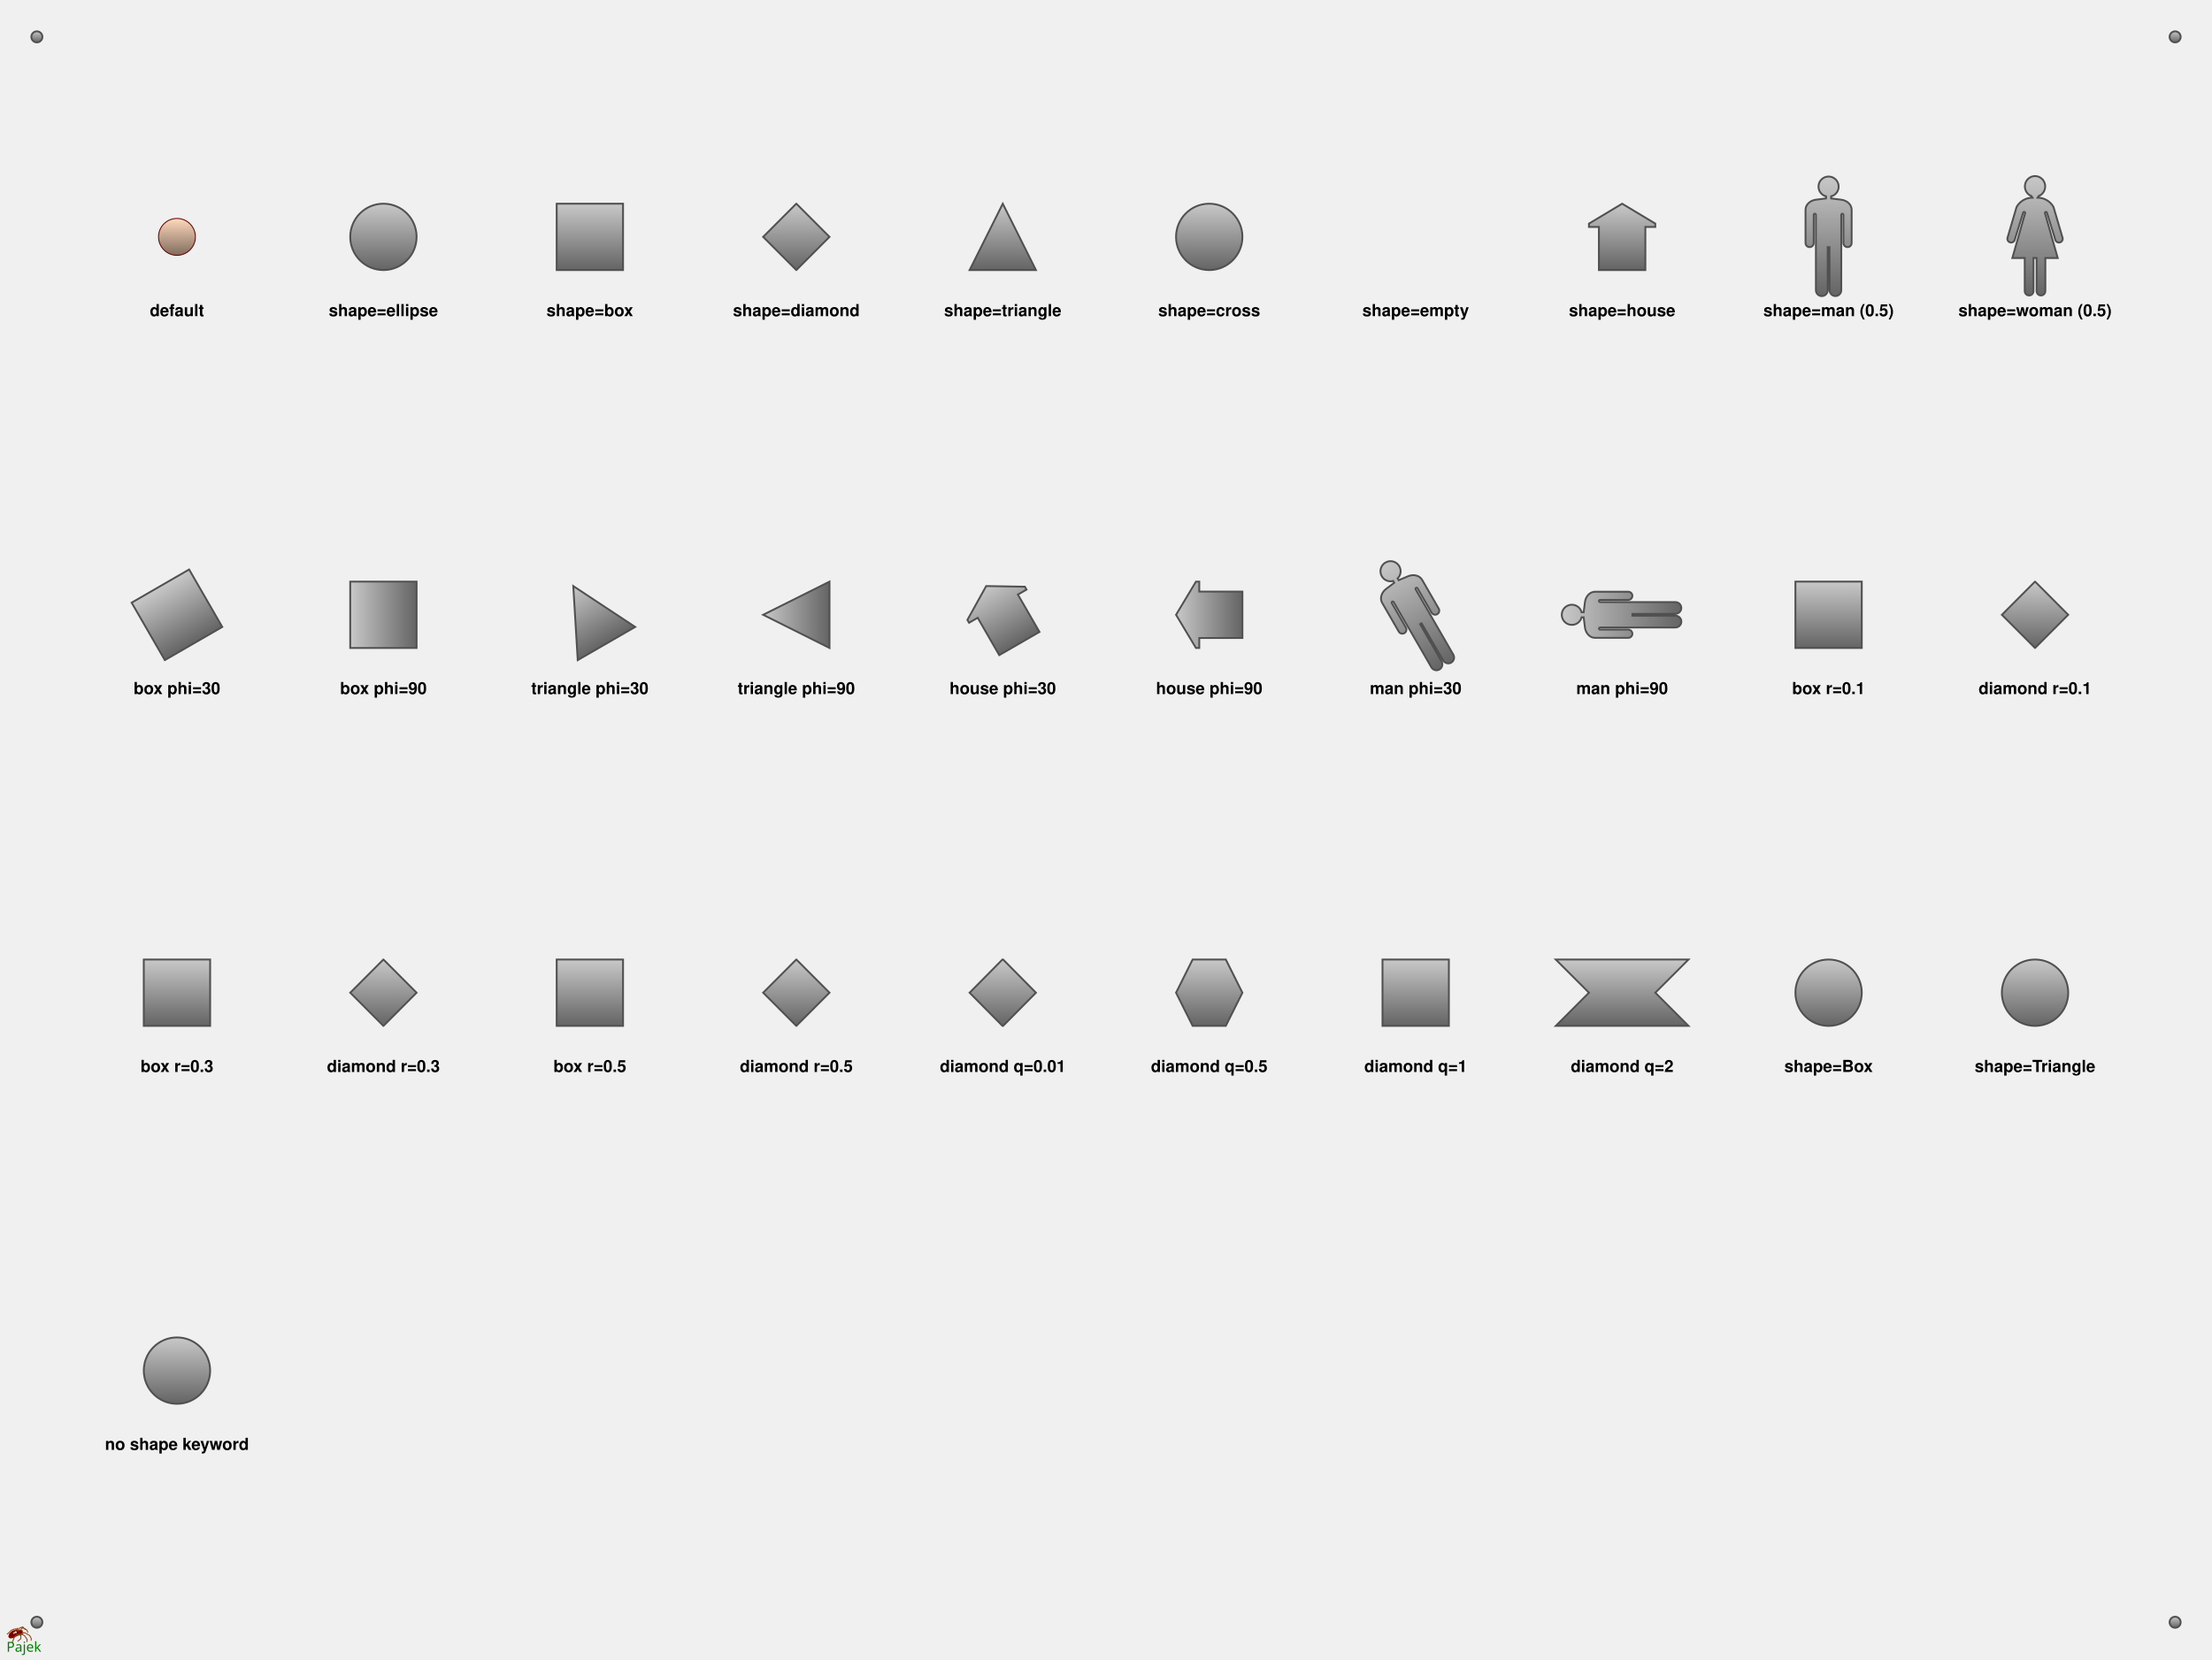
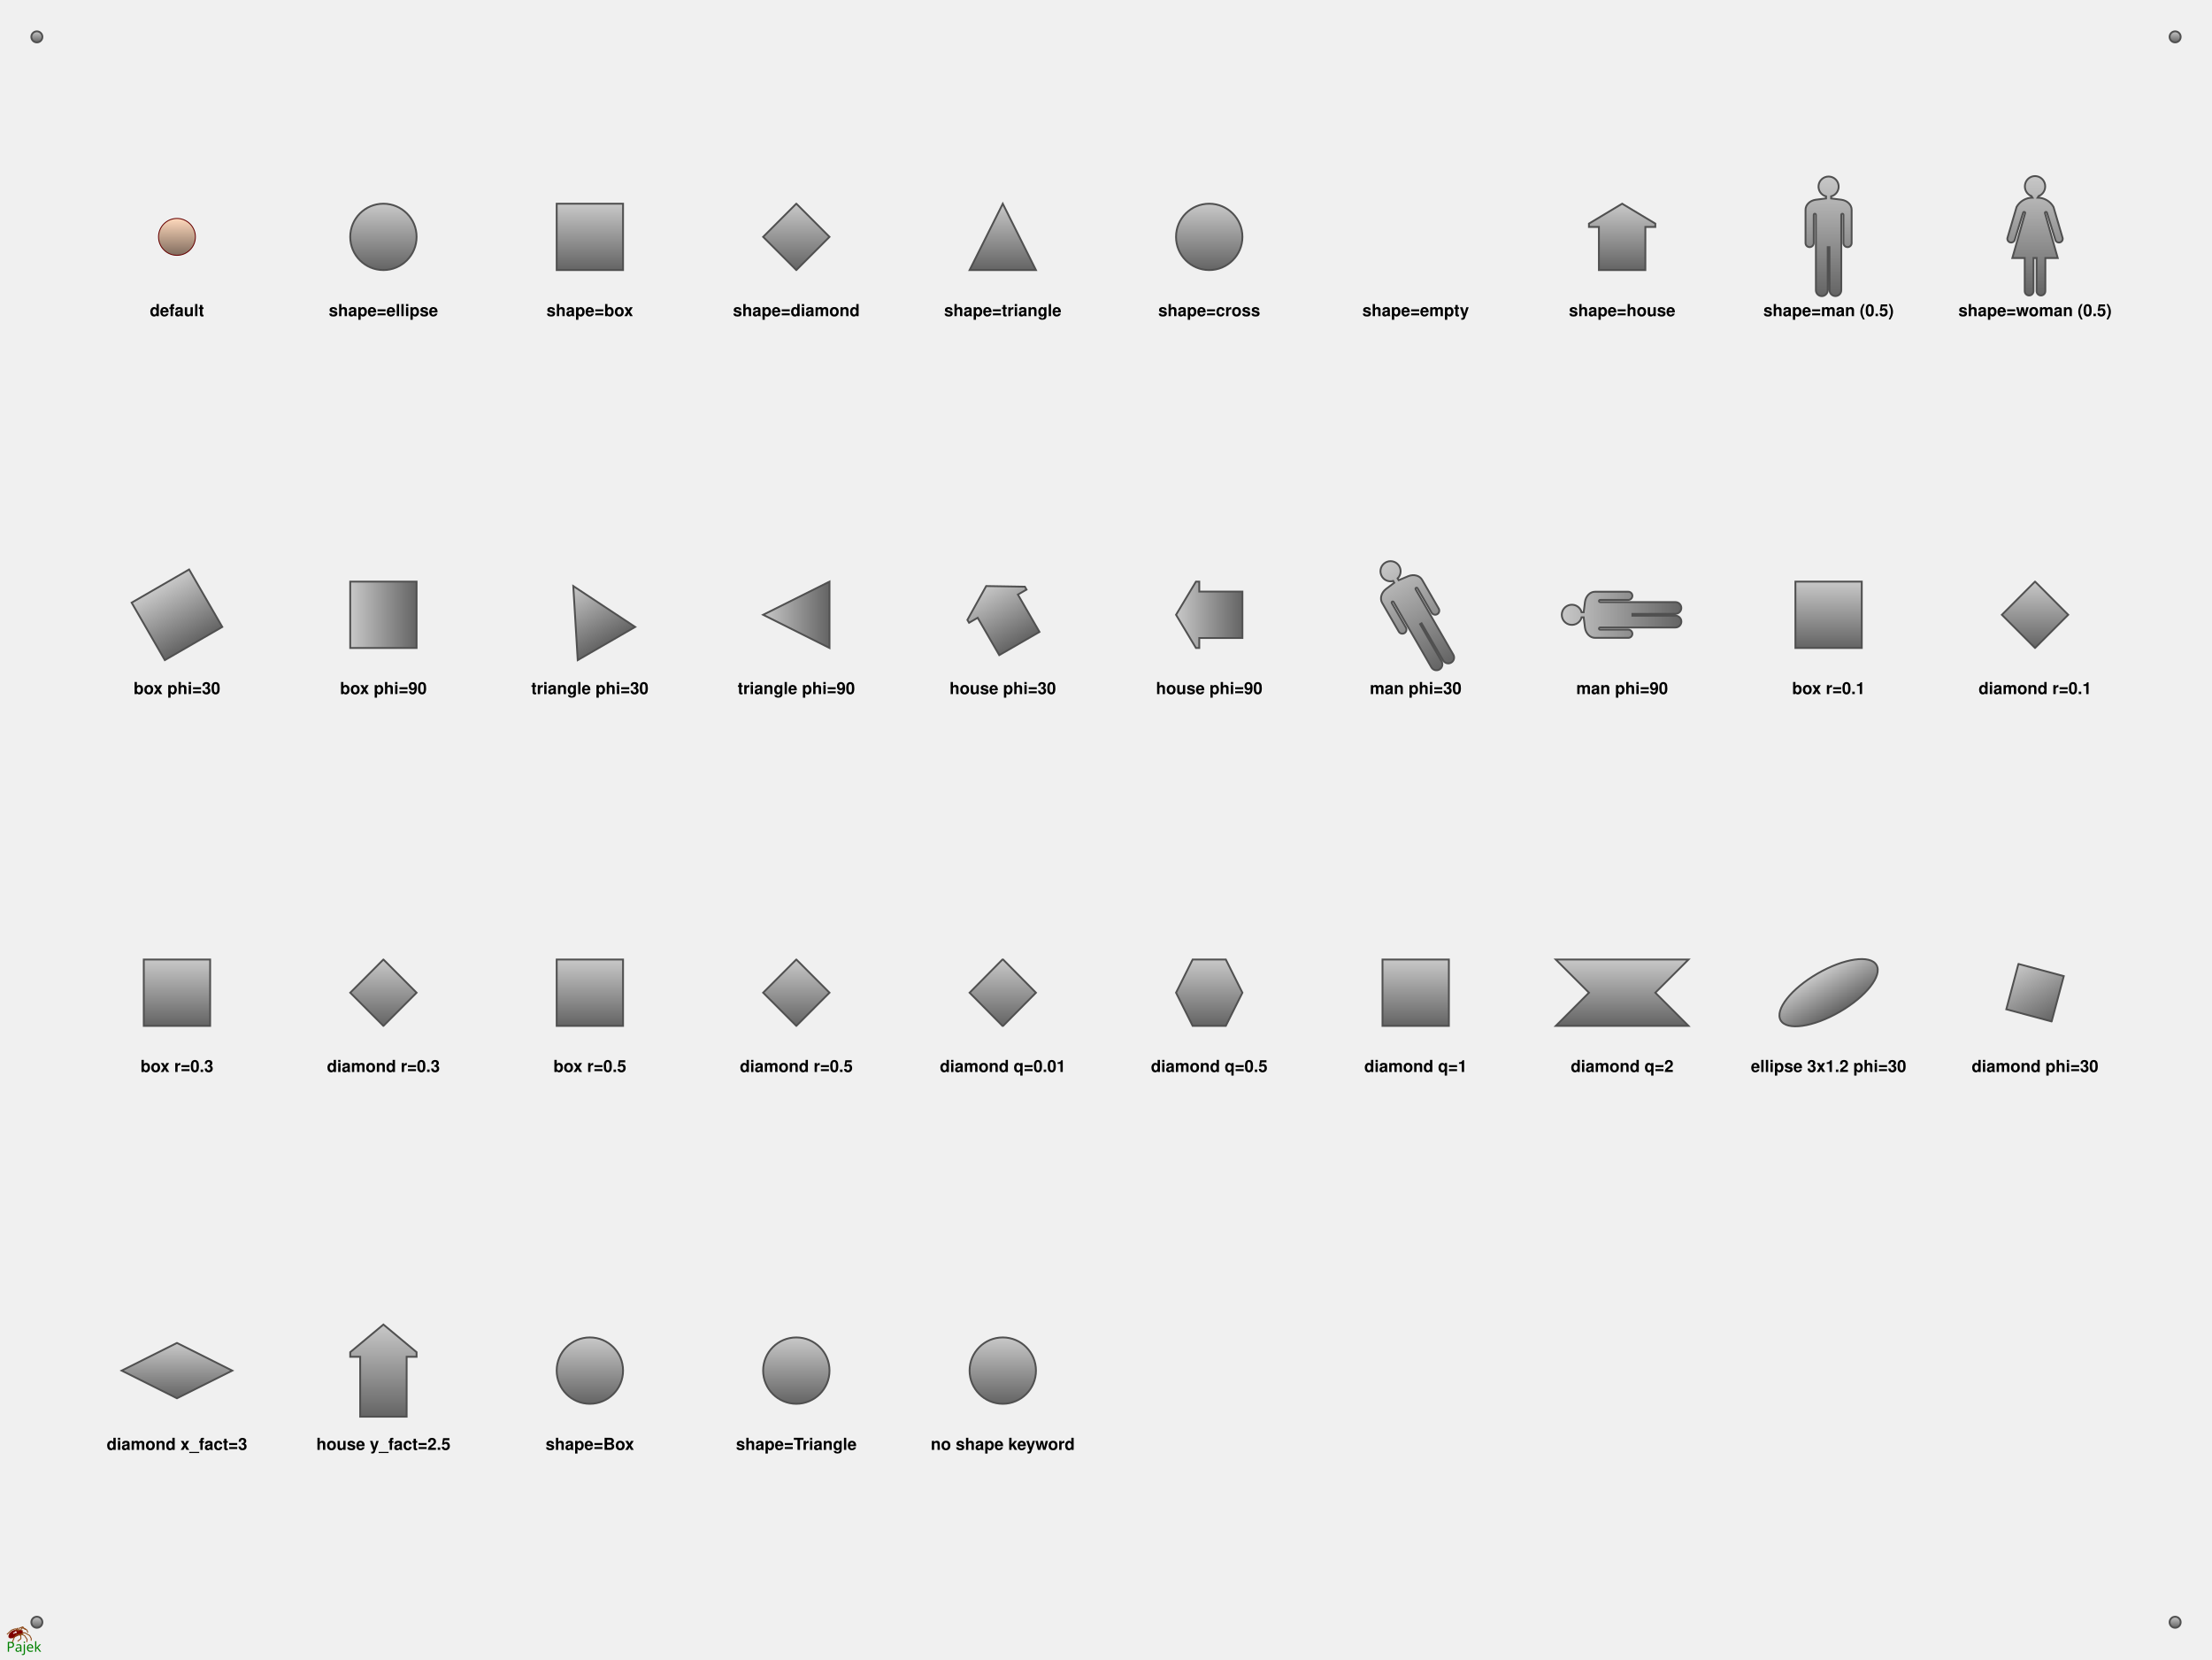
<svg xmlns="http://www.w3.org/2000/svg" xml:space="preserve" viewBox="0 0 1200 900">
  <defs>
    <linearGradient id="LightOrange" x1="0%" x2="0%" y1="0%" y2="100%" gradientUnits="objectBoundingBox">
      <stop offset="0%" style="stop-color:rgb(255,217,188)" />
      <stop offset="100%" style="stop-color:rgb(128,108,94)" />
    </linearGradient>
    <linearGradient id="RGBC8C8C8" x1="0%" x2="0%" y1="0%" y2="100%" gradientUnits="objectBoundingBox">
      <stop offset="0%" style="stop-color:rgb(200,200,200)" />
      <stop offset="100%" style="stop-color:rgb(100,100,100)" />
    </linearGradient>
    <linearGradient id="White" x1="0%" x2="0%" y1="0%" y2="100%" gradientUnits="objectBoundingBox">
      <stop offset="0%" style="stop-color:rgb(255,255,255)" />
      <stop offset="100%" style="stop-color:rgb(128,128,128)" />
    </linearGradient>
  </defs>
  <g id="PajekSig">
    <g transform="translate(3 882)">
      <g transform="scale(0.1)">
        <g transform="matrix(1 0 0 -1 0 96)">
          <path d="M   7.67  49.98 L  31.76  72.76 L  46.91  78.63          L  57.23  80.49 M  72.86  65.23 L  65.73  83.25          L  57.06  75.49 L  56.75  68.65 M  76.27  68.03          L  75.65  84.50 L  93.92  91.02 L 107.24  74.87          M  80.29  67.72 L  89.28  84.81 L 104.77  81.70          L 116.23  73.31 L 121.18  59.33 M  56.75  81.08          L  71.31  64.30" style="fill:none; stroke:saddlebrown; stroke-width:5;" />
          <path d="M  86.18  70.21 L  91.45  73.00 L  95.78  69.58          M  91.14  60.88 L  96.09  62.75 L  98.26  59.33" style="fill:none; stroke:saddlebrown; stroke-width:1.5;" />
          <path d="M  81.07  49.08 L  87.81  49.08 L  93.30  54.38          L  93.30  60.88 L  93.30  67.39 L  87.81  72.69          L  81.07  72.69 L  74.33  72.69 L  68.83  67.39          L  68.83  60.88 L  68.83  54.38 L  74.33  49.08          L  81.07  49.08 z" style="fill:maroon; stroke:saddlebrown; stroke-width:1;" />
          <path d="M  54.63  37.53 L  68.53  43.56 L  75.39  55.85          L  69.90  65.35 L  64.41  72.86 L  48.60  74.06          L  34.71  68.04 L  20.81  55.02 L  15.95  40.72          L  17.44  33.22 L  24.92  28.72 L  40.73  30.51          L  54.63  37.53 z" style="fill:maroon; stroke:saddlebrown; stroke-width:1;" />
          <path d="M  77.82  50.63 L 103.84  59.33 L 131.10  43.80          L 139.46  27.95 L 139.15  15.83 M  35.99   5.27          L  47.15  32.92 L  61.71  50.01 L  70.07  46.90          L  82.77  45.04 L  83.39  27.02 L  65.42  12.11          M  68.52  50.63 L  91.14  49.39 L 103.53  43.17          L 117.16  22.67 L 115.30   8.38" style="fill:none; stroke:saddlebrown; stroke-width:5;" />
          <path d="M  41.57  54.98 L  60.16  64.61 M  52.41  66.17          L  57.99  57.47" style="fill:none; stroke:white; stroke-width:5;" />
        </g>
      </g>
      <animateMotion dur="20s" path="M3 0 L1182 0" begin="120s" fill="freeze" />
    </g>
    <g transform="translate(3 882)">
      <g transform="scale(0.1)">
        <text x="5" y="140" style="font-family:Brush Script MT;font-size:75px;fill:green;">Pajek</text>
      </g>
      <animateMotion dur="0.1s" path="M3 0 L1182 0" begin="120s" fill="freeze" />
    </g>
  </g>
  <g id="PajekNet">
    <ellipse cx="96.00" cy="128.50" rx="10.00" ry="10.00" style="fill:url(#LightOrange);stroke:rgb(102,0,0);stroke-width:0.50;" />
    <ellipse cx="208.00" cy="128.50" rx="18.00" ry="18.00" style="fill:url(#RGBC8C8C8);stroke:rgb(80,80,80);stroke-width:1.00;" />
    <g transform="translate(320.00 128.50)">
      <path d="M -18.00 -18.00 L 18.00 -18.00 L 18.00 18.00 L -18.00 18.00 z" style="fill:url(#RGBC8C8C8);stroke:rgb(80,80,80);stroke-width:1.00;" />
    </g>
    <g transform="translate(432.00 128.50)">
      <path d="M -18.00 0 L -0.02 18.00 L 0.02 18.00 L 18.00 0 L 0.02 -18.00 L -0.02 -18.00 z" style="fill:url(#RGBC8C8C8);stroke:rgb(80,80,80);stroke-width:1.00;" />
    </g>
    <g transform="translate(544.00 128.50)">
      <path d="M 18.00 18.00 L 0 -18.00 L -18.00 18.00 z" style="fill:url(#RGBC8C8C8);stroke:rgb(80,80,80);stroke-width:1.00;" />
    </g>
    <ellipse cx="656.00" cy="128.50" rx="18.00" ry="18.00" style="fill:url(#RGBC8C8C8);stroke:rgb(80,80,80);stroke-width:1.00;" />
    <g transform="translate(880.00 128.50)">
      <path d="M -12.60 18.00 L 12.60 18.00 L 12.60 -5.40 L 18.00 -5.40 L 18.00 -7.20 L 0.00 -18.00 L -18.00 -7.20 L -18.00 -5.40 L -12.60 -5.40 z" style="fill:url(#RGBC8C8C8);stroke:rgb(80,80,80);stroke-width:1.00;" />
    </g>
    <g transform="translate(992.00 128.50)">
      <path d="M -0.48 28.93 A 1.60 1.60 0 0 1 -6.88 28.93 L -6.88 -11.97 A 0.59 0.59 0 0 0 -8.06 -11.97 L -8.06 3.33 A 2.22 2.22 0 0 1 -12.51 3.33 L -12.51 -14.62 A 6.66 5.54 0 0 1 -6.98 -20.16 L -1.38 -20.86 L -1.38 -21.98 A 5.47 5.47 0 1 1 1.38 -21.98 L 1.38 -20.86 L 6.98 -20.16 A 6.66 5.54 0 0 1 12.51 -14.62 L 12.51 3.33 A 2.22 2.22 0 0 1 8.06 3.33 L 8.06 -11.97 A 0.59 0.59 0 0 0 6.88 -11.97 L 6.88 28.93 A 1.60 1.60 0 0 1 0.54 28.93 L 0.48 5.57 L -0.48 5.57 z" style="fill:url(#RGBC8C8C8);stroke:rgb(80,80,80);stroke-width:1.00;" />
    </g>
    <g transform="translate(1104.00 128.50)">
      <path d="M -0.84 29.41 A 2.37 2.37 0 0 1 -5.59 29.41 L -5.59 11.47 L -12.32 11.47 L -5.33 -13.03 A 0.59 0.59 0 0 0 -6.50 -13.03 L -11.08 1.82 A 2.05 2.05 0 0 1 -14.85 0.20 L -10.01 -16.25 A 9.98 9.98 0 0 1 -1.40 -21.29 L -1.95 -22.13 A 5.52 5.61 0 1 1 1.95 -22.13 L 1.40 -21.29 A 9.98 9.98 0 0 1 10.01 -16.25 L 14.85 0.20 A 2.05 2.05 0 0 1 11.08 1.82 L 6.50 -13.03 A 0.59 0.59 0 0 0 5.33 -13.03 L 12.32 11.47 L 5.59 11.47 L 5.59 29.41 A 2.37 2.37 0 0 1 0.84 29.41 L 0.84 11.47 L -0.84 11.47 z" style="fill:url(#RGBC8C8C8);stroke:rgb(80,80,80);stroke-width:1.00;" />
    </g>
    <g transform="translate(96.00 333.50)">
      <g transform="rotate(-30.00)">
        <path d="M -18.00 -18.00 L 18.00 -18.00 L 18.00 18.00 L -18.00 18.00 z" style="fill:url(#RGBC8C8C8);stroke:rgb(80,80,80);stroke-width:1.00;" />
      </g>
    </g>
    <g transform="translate(208.00 333.50)">
      <g transform="rotate(-90.00)">
        <path d="M -18.00 -18.00 L 18.00 -18.00 L 18.00 18.00 L -18.00 18.00 z" style="fill:url(#RGBC8C8C8);stroke:rgb(80,80,80);stroke-width:1.00;" />
      </g>
    </g>
    <g transform="translate(320.00 333.50)">
      <g transform="rotate(-30.00)">
        <path d="M 18.00 18.00 L 0 -18.00 L -18.00 18.00 z" style="fill:url(#RGBC8C8C8);stroke:rgb(80,80,80);stroke-width:1.00;" />
      </g>
    </g>
    <g transform="translate(432.00 333.50)">
      <g transform="rotate(-90.00)">
        <path d="M 18.00 18.00 L 0 -18.00 L -18.00 18.00 z" style="fill:url(#RGBC8C8C8);stroke:rgb(80,80,80);stroke-width:1.00;" />
      </g>
    </g>
    <g transform="translate(544.00 333.50)">
      <g transform="rotate(-30.00)">
        <path d="M -12.60 18.00 L 12.60 18.00 L 12.60 -5.40 L 18.00 -5.40 L 18.00 -7.20 L 0.00 -18.00 L -18.00 -7.20 L -18.00 -5.40 L -12.60 -5.40 z" style="fill:url(#RGBC8C8C8);stroke:rgb(80,80,80);stroke-width:1.00;" />
      </g>
    </g>
    <g transform="translate(656.00 333.50)">
      <g transform="rotate(-90.00)">
        <path d="M -12.60 18.00 L 12.60 18.00 L 12.60 -5.40 L 18.00 -5.40 L 18.00 -7.20 L 0.00 -18.00 L -18.00 -7.20 L -18.00 -5.40 L -12.60 -5.40 z" style="fill:url(#RGBC8C8C8);stroke:rgb(80,80,80);stroke-width:1.00;" />
      </g>
    </g>
    <g transform="translate(768.00 333.50)">
      <g transform="rotate(-30.00)">
        <path d="M -0.48 28.93 A 1.60 1.60 0 0 1 -6.88 28.93 L -6.88 -11.97 A 0.59 0.59 0 0 0 -8.06 -11.97 L -8.06 3.33 A 2.22 2.22 0 0 1 -12.51 3.33 L -12.51 -14.62 A 6.66 5.54 0 0 1 -6.98 -20.16 L -1.38 -20.86 L -1.38 -21.98 A 5.47 5.47 0 1 1 1.38 -21.98 L 1.38 -20.86 L 6.98 -20.16 A 6.66 5.54 0 0 1 12.51 -14.62 L 12.51 3.33 A 2.22 2.22 0 0 1 8.06 3.33 L 8.06 -11.97 A 0.59 0.59 0 0 0 6.88 -11.97 L 6.88 28.93 A 1.60 1.60 0 0 1 0.54 28.93 L 0.48 5.57 L -0.48 5.57 z" style="fill:url(#RGBC8C8C8);stroke:rgb(80,80,80);stroke-width:1.00;" />
      </g>
    </g>
    <g transform="translate(880.00 333.50)">
      <g transform="rotate(-90.00)">
        <path d="M -0.48 28.93 A 1.60 1.60 0 0 1 -6.88 28.93 L -6.88 -11.97 A 0.59 0.59 0 0 0 -8.06 -11.97 L -8.06 3.33 A 2.22 2.22 0 0 1 -12.51 3.33 L -12.51 -14.62 A 6.66 5.54 0 0 1 -6.98 -20.16 L -1.38 -20.86 L -1.38 -21.98 A 5.47 5.47 0 1 1 1.38 -21.98 L 1.38 -20.86 L 6.98 -20.16 A 6.66 5.54 0 0 1 12.51 -14.62 L 12.51 3.33 A 2.22 2.22 0 0 1 8.06 3.33 L 8.06 -11.97 A 0.59 0.59 0 0 0 6.88 -11.97 L 6.88 28.93 A 1.60 1.60 0 0 1 0.54 28.93 L 0.48 5.57 L -0.48 5.57 z" style="fill:url(#RGBC8C8C8);stroke:rgb(80,80,80);stroke-width:1.00;" />
      </g>
    </g>
    <g transform="translate(992.00 333.50)">
      <path d="M -18.00 -18.00 L 18.00 -18.00 L 18.00 18.00 L -18.00 18.00 z" style="fill:url(#RGBC8C8C8);stroke:rgb(80,80,80);stroke-width:1.00;" />
    </g>
    <g transform="translate(1104.00 333.50)">
      <path d="M -18.00 0 L -0.02 18.00 L 0.02 18.00 L 18.00 0 L 0.02 -18.00 L -0.02 -18.00 z" style="fill:url(#RGBC8C8C8);stroke:rgb(80,80,80);stroke-width:1.00;" />
    </g>
    <g transform="translate(96.00 538.50)">
      <path d="M -18.00 -18.00 L 18.00 -18.00 L 18.00 18.00 L -18.00 18.00 z" style="fill:url(#RGBC8C8C8);stroke:rgb(80,80,80);stroke-width:1.00;" />
    </g>
    <g transform="translate(208.00 538.50)">
      <path d="M -18.00 0 L -0.02 18.00 L 0.02 18.00 L 18.00 0 L 0.02 -18.00 L -0.02 -18.00 z" style="fill:url(#RGBC8C8C8);stroke:rgb(80,80,80);stroke-width:1.00;" />
    </g>
    <g transform="translate(320.00 538.50)">
      <path d="M -18.00 -18.00 L 18.00 -18.00 L 18.00 18.00 L -18.00 18.00 z" style="fill:url(#RGBC8C8C8);stroke:rgb(80,80,80);stroke-width:1.00;" />
    </g>
    <g transform="translate(432.00 538.50)">
      <path d="M -18.00 0 L -0.02 18.00 L 0.02 18.00 L 18.00 0 L 0.02 -18.00 L -0.02 -18.00 z" style="fill:url(#RGBC8C8C8);stroke:rgb(80,80,80);stroke-width:1.00;" />
    </g>
    <g transform="translate(544.00 538.50)">
      <path d="M -18.00 0 L -0.18 18.00 L 0.18 18.00 L 18.00 0 L 0.18 -18.00 L -0.18 -18.00 z" style="fill:url(#RGBC8C8C8);stroke:rgb(80,80,80);stroke-width:1.00;" />
    </g>
    <g transform="translate(656.00 538.50)">
      <path d="M -18.00 0 L -9.00 18.00 L 9.00 18.00 L 18.00 0 L 9.00 -18.00 L -9.00 -18.00 z" style="fill:url(#RGBC8C8C8);stroke:rgb(80,80,80);stroke-width:1.00;" />
    </g>
    <g transform="translate(768.00 538.50)">
      <path d="M -18.00 0 L -18.00 18.00 L 18.00 18.00 L 18.00 0 L 18.00 -18.00 L -18.00 -18.00 z" style="fill:url(#RGBC8C8C8);stroke:rgb(80,80,80);stroke-width:1.00;" />
    </g>
    <g transform="translate(880.00 538.50)">
      <path d="M -18.00 0 L -36.00 18.00 L 36.00 18.00 L 18.00 0 L 36.00 -18.00 L -36.00 -18.00 z" style="fill:url(#RGBC8C8C8);stroke:rgb(80,80,80);stroke-width:1.00;" />
    </g>
-     <ellipse cx="992.00" cy="538.50" rx="18.00" ry="18.00" style="fill:url(#RGBC8C8C8);stroke:rgb(80,80,80);stroke-width:1.00;" />
-     <ellipse cx="1104.00" cy="538.50" rx="18.00" ry="18.00" style="fill:url(#RGBC8C8C8);stroke:rgb(80,80,80);stroke-width:1.00;" />
-     <ellipse cx="96.00" cy="743.50" rx="18.00" ry="18.00" style="fill:url(#RGBC8C8C8);stroke:rgb(80,80,80);stroke-width:1.00;" />
+     <g transform="translate(992.00 538.50)">
+       <g transform="rotate(-30.00)">
+         <ellipse cx="0.00" cy="0.00" rx="30.00" ry="12.00" style="fill:url(#RGBC8C8C8);stroke:rgb(80,80,80);stroke-width:1.00;" />
+       </g>
+     </g>
+     <g transform="translate(1104.00 538.50)">
+       <g transform="rotate(-30.00)">
+         <path d="M -18.00 0 L -0.02 18.00 L 0.02 18.00 L 18.00 0 L 0.02 -18.00 L -0.02 -18.00 z" style="fill:url(#RGBC8C8C8);stroke:rgb(80,80,80);stroke-width:1.00;" />
+       </g>
+     </g>
+     <g transform="translate(96.00 743.50)">
+       <path d="M -30.00 0 L -0.03 15.00 L 0.03 15.00 L 30.00 0 L 0.03 -15.00 L -0.03 -15.00 z" style="fill:url(#RGBC8C8C8);stroke:rgb(80,80,80);stroke-width:1.00;" />
+     </g>
+     <g transform="translate(208.00 743.50)">
+       <path d="M -12.60 25.00 L 12.60 25.00 L 12.60 -7.50 L 18.00 -7.50 L 18.00 -10.00 L 0.00 -25.00 L -18.00 -10.00 L -18.00 -7.50 L -12.60 -7.50 z" style="fill:url(#RGBC8C8C8);stroke:rgb(80,80,80);stroke-width:1.00;" />
+     </g>
+     <ellipse cx="320.00" cy="743.50" rx="18.00" ry="18.00" style="fill:url(#RGBC8C8C8);stroke:rgb(80,80,80);stroke-width:1.00;" />
+     <ellipse cx="432.00" cy="743.50" rx="18.00" ry="18.00" style="fill:url(#RGBC8C8C8);stroke:rgb(80,80,80);stroke-width:1.00;" />
+     <ellipse cx="544.00" cy="743.50" rx="18.00" ry="18.00" style="fill:url(#RGBC8C8C8);stroke:rgb(80,80,80);stroke-width:1.00;" />
    <ellipse cx="20.00" cy="20.00" rx="3.00" ry="3.00" style="fill:url(#RGBC8C8C8);stroke:rgb(80,80,80);stroke-width:1.00;" />
    <ellipse cx="1180.00" cy="20.00" rx="3.00" ry="3.00" style="fill:url(#RGBC8C8C8);stroke:rgb(80,80,80);stroke-width:1.00;" />
    <ellipse cx="20.00" cy="880.00" rx="3.00" ry="3.00" style="fill:url(#RGBC8C8C8);stroke:rgb(80,80,80);stroke-width:1.00;" />
    <ellipse cx="1180.00" cy="880.00" rx="3.00" ry="3.00" style="fill:url(#RGBC8C8C8);stroke:rgb(80,80,80);stroke-width:1.00;" />
    <ellipse cx="96.00" cy="168.50" rx="0.10" ry="0.10" style="fill:url(#White);" />
    <text x="96.00" y="171.50" style="font-family:Helvetica;font-weight: bold;font-size:9px;fill:rgb(0,0,0);text-anchor:middle;">default</text>
    <ellipse cx="208.00" cy="168.50" rx="0.10" ry="0.10" style="fill:url(#White);" />
    <text x="208.00" y="171.50" style="font-family:Helvetica;font-weight: bold;font-size:9px;fill:rgb(0,0,0);text-anchor:middle;">shape=ellipse</text>
    <ellipse cx="320.00" cy="168.50" rx="0.10" ry="0.10" style="fill:url(#White);" />
    <text x="320.00" y="171.50" style="font-family:Helvetica;font-weight: bold;font-size:9px;fill:rgb(0,0,0);text-anchor:middle;">shape=box</text>
    <ellipse cx="432.00" cy="168.50" rx="0.10" ry="0.10" style="fill:url(#White);" />
    <text x="432.00" y="171.50" style="font-family:Helvetica;font-weight: bold;font-size:9px;fill:rgb(0,0,0);text-anchor:middle;">shape=diamond</text>
    <ellipse cx="544.00" cy="168.50" rx="0.10" ry="0.10" style="fill:url(#White);" />
    <text x="544.00" y="171.50" style="font-family:Helvetica;font-weight: bold;font-size:9px;fill:rgb(0,0,0);text-anchor:middle;">shape=triangle</text>
    <ellipse cx="656.00" cy="168.50" rx="0.10" ry="0.10" style="fill:url(#White);" />
    <text x="656.00" y="171.50" style="font-family:Helvetica;font-weight: bold;font-size:9px;fill:rgb(0,0,0);text-anchor:middle;">shape=cross</text>
    <ellipse cx="768.00" cy="168.50" rx="0.10" ry="0.10" style="fill:url(#White);" />
    <text x="768.00" y="171.50" style="font-family:Helvetica;font-weight: bold;font-size:9px;fill:rgb(0,0,0);text-anchor:middle;">shape=empty</text>
    <ellipse cx="880.00" cy="168.50" rx="0.10" ry="0.10" style="fill:url(#White);" />
    <text x="880.00" y="171.50" style="font-family:Helvetica;font-weight: bold;font-size:9px;fill:rgb(0,0,0);text-anchor:middle;">shape=house</text>
    <ellipse cx="992.00" cy="168.50" rx="0.10" ry="0.10" style="fill:url(#White);" />
    <text x="992.00" y="171.50" style="font-family:Helvetica;font-weight: bold;font-size:9px;fill:rgb(0,0,0);text-anchor:middle;">shape=man (0.5)</text>
    <ellipse cx="1104.00" cy="168.50" rx="0.10" ry="0.10" style="fill:url(#White);" />
    <text x="1104.00" y="171.50" style="font-family:Helvetica;font-weight: bold;font-size:9px;fill:rgb(0,0,0);text-anchor:middle;">shape=woman (0.5)</text>
    <ellipse cx="96.00" cy="373.50" rx="0.10" ry="0.10" style="fill:url(#White);" />
    <text x="96.00" y="376.50" style="font-family:Helvetica;font-weight: bold;font-size:9px;fill:rgb(0,0,0);text-anchor:middle;">box phi=30</text>
    <ellipse cx="208.00" cy="373.50" rx="0.10" ry="0.10" style="fill:url(#White);" />
    <text x="208.00" y="376.50" style="font-family:Helvetica;font-weight: bold;font-size:9px;fill:rgb(0,0,0);text-anchor:middle;">box phi=90</text>
    <ellipse cx="320.00" cy="373.50" rx="0.10" ry="0.10" style="fill:url(#White);" />
    <text x="320.00" y="376.50" style="font-family:Helvetica;font-weight: bold;font-size:9px;fill:rgb(0,0,0);text-anchor:middle;">triangle phi=30</text>
    <ellipse cx="432.00" cy="373.50" rx="0.10" ry="0.10" style="fill:url(#White);" />
    <text x="432.00" y="376.50" style="font-family:Helvetica;font-weight: bold;font-size:9px;fill:rgb(0,0,0);text-anchor:middle;">triangle phi=90</text>
    <ellipse cx="544.00" cy="373.50" rx="0.10" ry="0.10" style="fill:url(#White);" />
    <text x="544.00" y="376.50" style="font-family:Helvetica;font-weight: bold;font-size:9px;fill:rgb(0,0,0);text-anchor:middle;">house phi=30</text>
    <ellipse cx="656.00" cy="373.50" rx="0.10" ry="0.10" style="fill:url(#White);" />
    <text x="656.00" y="376.50" style="font-family:Helvetica;font-weight: bold;font-size:9px;fill:rgb(0,0,0);text-anchor:middle;">house phi=90</text>
    <ellipse cx="768.00" cy="373.50" rx="0.10" ry="0.10" style="fill:url(#White);" />
    <text x="768.00" y="376.50" style="font-family:Helvetica;font-weight: bold;font-size:9px;fill:rgb(0,0,0);text-anchor:middle;">man phi=30</text>
    <ellipse cx="880.00" cy="373.50" rx="0.10" ry="0.10" style="fill:url(#White);" />
    <text x="880.00" y="376.50" style="font-family:Helvetica;font-weight: bold;font-size:9px;fill:rgb(0,0,0);text-anchor:middle;">man phi=90</text>
    <ellipse cx="992.00" cy="373.50" rx="0.10" ry="0.10" style="fill:url(#White);" />
    <text x="992.00" y="376.50" style="font-family:Helvetica;font-weight: bold;font-size:9px;fill:rgb(0,0,0);text-anchor:middle;">box r=0.1</text>
    <ellipse cx="1104.00" cy="373.50" rx="0.10" ry="0.10" style="fill:url(#White);" />
    <text x="1104.00" y="376.50" style="font-family:Helvetica;font-weight: bold;font-size:9px;fill:rgb(0,0,0);text-anchor:middle;">diamond r=0.1</text>
    <ellipse cx="96.00" cy="578.50" rx="0.10" ry="0.10" style="fill:url(#White);" />
    <text x="96.00" y="581.50" style="font-family:Helvetica;font-weight: bold;font-size:9px;fill:rgb(0,0,0);text-anchor:middle;">box r=0.3</text>
    <ellipse cx="208.00" cy="578.50" rx="0.10" ry="0.10" style="fill:url(#White);" />
    <text x="208.00" y="581.50" style="font-family:Helvetica;font-weight: bold;font-size:9px;fill:rgb(0,0,0);text-anchor:middle;">diamond r=0.3</text>
    <ellipse cx="320.00" cy="578.50" rx="0.10" ry="0.10" style="fill:url(#White);" />
    <text x="320.00" y="581.50" style="font-family:Helvetica;font-weight: bold;font-size:9px;fill:rgb(0,0,0);text-anchor:middle;">box r=0.5</text>
    <ellipse cx="432.00" cy="578.50" rx="0.10" ry="0.10" style="fill:url(#White);" />
    <text x="432.00" y="581.50" style="font-family:Helvetica;font-weight: bold;font-size:9px;fill:rgb(0,0,0);text-anchor:middle;">diamond r=0.5</text>
    <ellipse cx="544.00" cy="578.50" rx="0.10" ry="0.10" style="fill:url(#White);" />
    <text x="544.00" y="581.50" style="font-family:Helvetica;font-weight: bold;font-size:9px;fill:rgb(0,0,0);text-anchor:middle;">diamond q=0.01</text>
    <ellipse cx="656.00" cy="578.50" rx="0.10" ry="0.10" style="fill:url(#White);" />
    <text x="656.00" y="581.50" style="font-family:Helvetica;font-weight: bold;font-size:9px;fill:rgb(0,0,0);text-anchor:middle;">diamond q=0.5</text>
    <ellipse cx="768.00" cy="578.50" rx="0.10" ry="0.10" style="fill:url(#White);" />
    <text x="768.00" y="581.50" style="font-family:Helvetica;font-weight: bold;font-size:9px;fill:rgb(0,0,0);text-anchor:middle;">diamond q=1</text>
    <ellipse cx="880.00" cy="578.50" rx="0.10" ry="0.10" style="fill:url(#White);" />
    <text x="880.00" y="581.50" style="font-family:Helvetica;font-weight: bold;font-size:9px;fill:rgb(0,0,0);text-anchor:middle;">diamond q=2</text>
    <ellipse cx="992.00" cy="578.50" rx="0.10" ry="0.10" style="fill:url(#White);" />
-     <text x="992.00" y="581.50" style="font-family:Helvetica;font-weight: bold;font-size:9px;fill:rgb(0,0,0);text-anchor:middle;">shape=Box</text>
+     <text x="992.00" y="581.50" style="font-family:Helvetica;font-weight: bold;font-size:9px;fill:rgb(0,0,0);text-anchor:middle;">ellipse 3x1.2 phi=30</text>
    <ellipse cx="1104.00" cy="578.50" rx="0.10" ry="0.10" style="fill:url(#White);" />
-     <text x="1104.00" y="581.50" style="font-family:Helvetica;font-weight: bold;font-size:9px;fill:rgb(0,0,0);text-anchor:middle;">shape=Triangle</text>
+     <text x="1104.00" y="581.50" style="font-family:Helvetica;font-weight: bold;font-size:9px;fill:rgb(0,0,0);text-anchor:middle;">diamond phi=30</text>
    <ellipse cx="96.00" cy="783.50" rx="0.10" ry="0.10" style="fill:url(#White);" />
-     <text x="96.00" y="786.50" style="font-family:Helvetica;font-weight: bold;font-size:9px;fill:rgb(0,0,0);text-anchor:middle;">no shape keyword</text>
+     <text x="96.00" y="786.50" style="font-family:Helvetica;font-weight: bold;font-size:9px;fill:rgb(0,0,0);text-anchor:middle;">diamond x_fact=3</text>
+     <ellipse cx="208.00" cy="783.50" rx="0.10" ry="0.10" style="fill:url(#White);" />
+     <text x="208.00" y="786.50" style="font-family:Helvetica;font-weight: bold;font-size:9px;fill:rgb(0,0,0);text-anchor:middle;">house y_fact=2.5</text>
+     <ellipse cx="320.00" cy="783.50" rx="0.10" ry="0.10" style="fill:url(#White);" />
+     <text x="320.00" y="786.50" style="font-family:Helvetica;font-weight: bold;font-size:9px;fill:rgb(0,0,0);text-anchor:middle;">shape=Box</text>
+     <ellipse cx="432.00" cy="783.50" rx="0.10" ry="0.10" style="fill:url(#White);" />
+     <text x="432.00" y="786.50" style="font-family:Helvetica;font-weight: bold;font-size:9px;fill:rgb(0,0,0);text-anchor:middle;">shape=Triangle</text>
+     <ellipse cx="544.00" cy="783.50" rx="0.10" ry="0.10" style="fill:url(#White);" />
+     <text x="544.00" y="786.50" style="font-family:Helvetica;font-weight: bold;font-size:9px;fill:rgb(0,0,0);text-anchor:middle;">no shape keyword</text>
  </g>
</svg>
